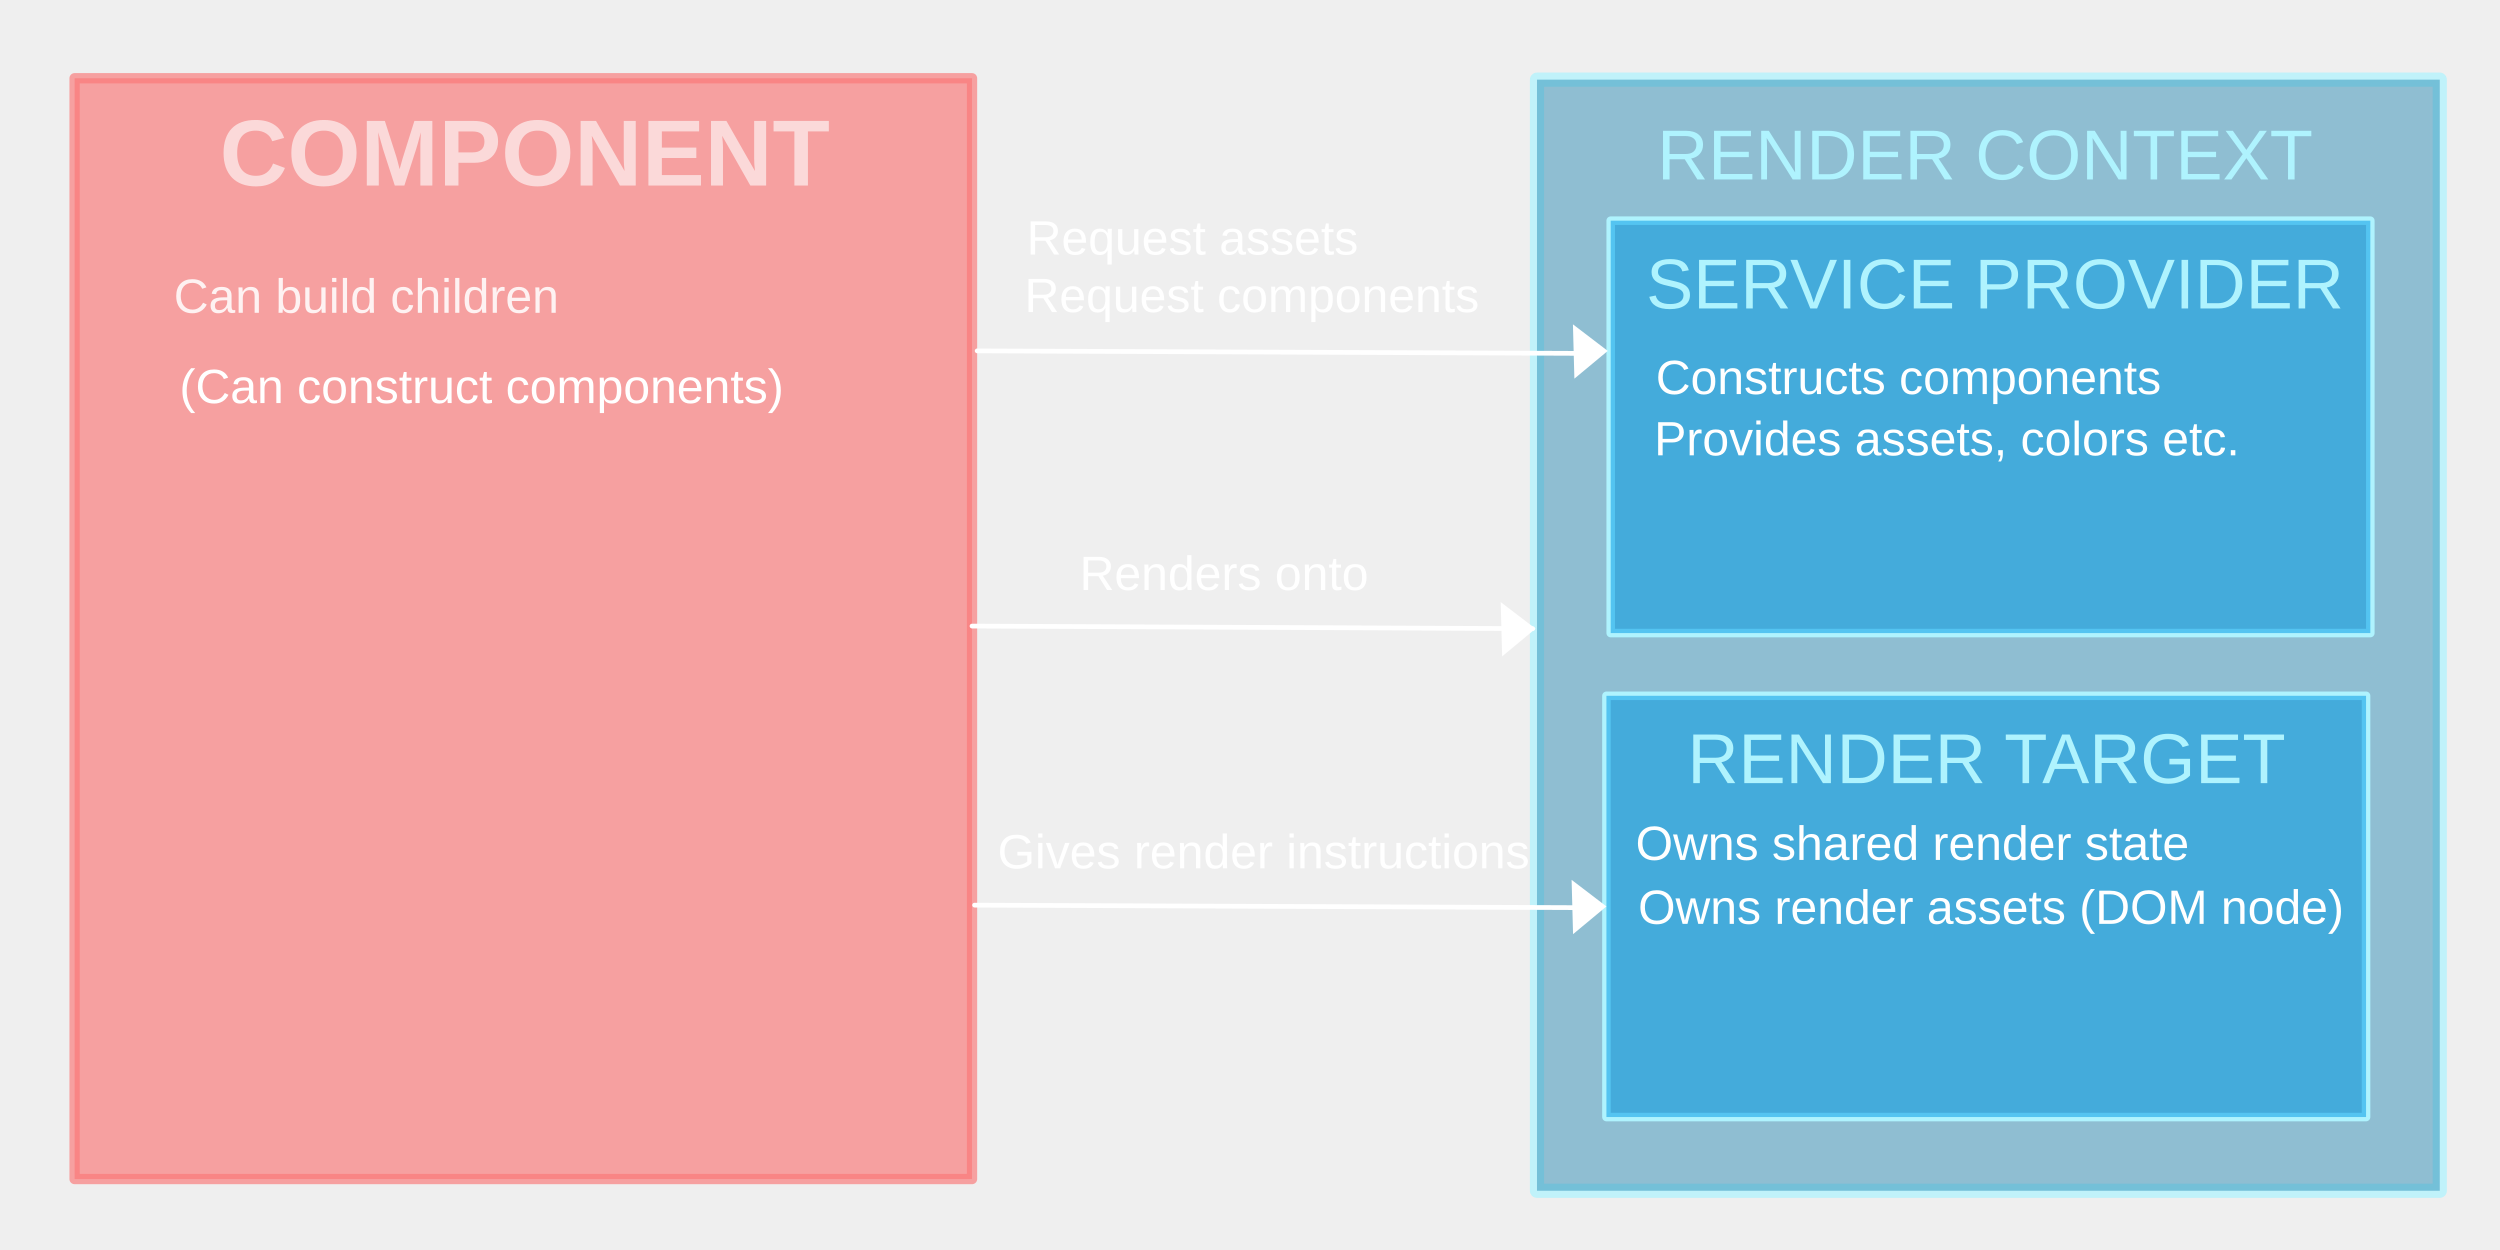
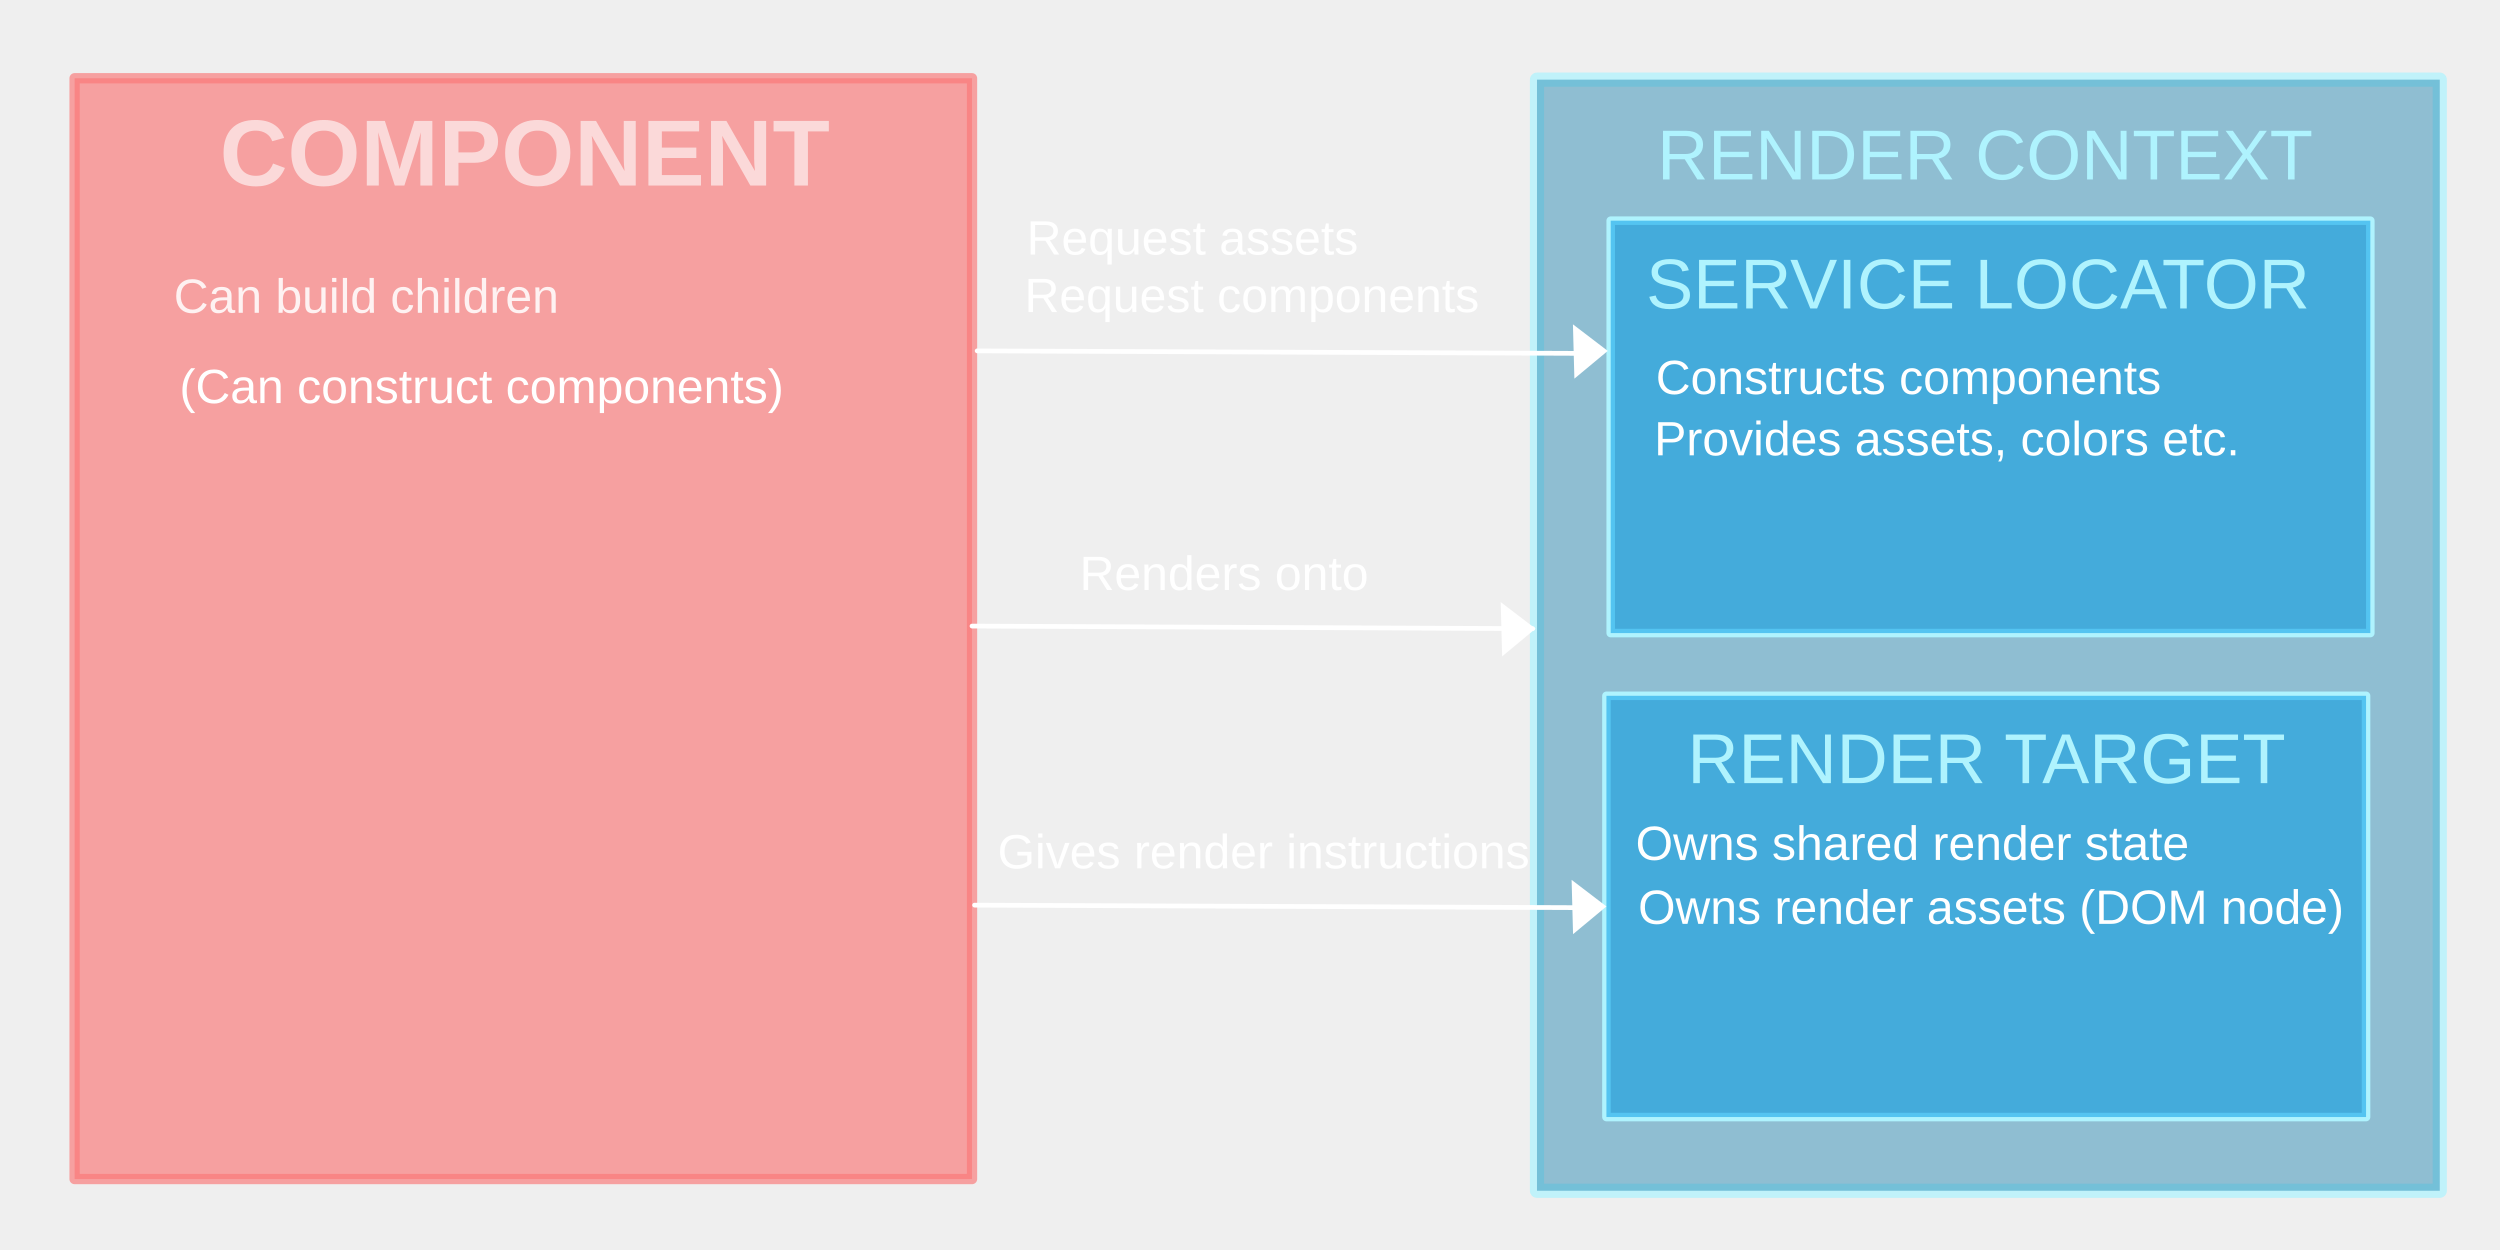
<svg xmlns="http://www.w3.org/2000/svg" width="476.25mm" height="238.125mm" viewBox="0 0 476.25 238.125" version="1.1" id="svg1" xml:space="preserve">
  <defs id="defs1" />
  <g id="layer1" transform="translate(-740.8333,-105.8333)">
    <rect style="fill:#000000;fill-opacity:0.005;stroke:none;stroke-width:0.9;stroke-linecap:round;stroke-linejoin:round;stroke-dasharray:none;stroke-opacity:1;paint-order:markers stroke fill" id="rect21" width="476.25" height="238.125" x="740.833" y="105.833" />
    <rect style="fill:#0f7daa;fill-opacity:0.428;stroke:#aff3fe;stroke-width:2.7;stroke-linecap:round;stroke-linejoin:round;stroke-opacity:0.733;paint-order:markers stroke fill" id="rect2" width="171.979" height="211.667" x="1033.63" y="121.007" />
    <rect style="fill:#fb7878;fill-opacity:0.654;stroke:#fa7777;stroke-width:1.964;stroke-linecap:round;stroke-linejoin:round;stroke-dasharray:none;stroke-opacity:0.655;paint-order:markers stroke fill" id="rect13-8" width="170.957" height="209.703" x="755.044" y="120.74" />
    <rect style="fill:#009ae5;fill-opacity:0.521;stroke:#aff3fe;stroke-width:1.628;stroke-linecap:round;stroke-linejoin:round;stroke-dasharray:none;stroke-opacity:1;paint-order:markers stroke fill" id="rect11-6-6-6-6" width="144.707" height="78.561" x="1047.673" y="147.873" />
    <rect style="fill:#009ae5;fill-opacity:0.521;stroke:#aff3fe;stroke-width:1.628;stroke-linecap:round;stroke-linejoin:round;stroke-dasharray:none;stroke-opacity:1;paint-order:markers stroke fill" id="rect11-6-6-6-6-2-5" width="144.707" height="80.246" x="1046.859" y="238.385" />
    <path id="rect11-6-6-6-0-9-9-5-1-2" style="fill:#ffffff;fill-opacity:1;stroke:none;stroke-width:0.524;stroke-linecap:round;stroke-linejoin:round;stroke-dasharray:none;stroke-opacity:1;paint-order:markers stroke fill" d="m 1040.224,273.444 0.276,10.347 6.358,-5.283 z" />
    <path id="rect11-6-6-6-0-9-9-5-1-2-6" style="fill:#ffffff;fill-opacity:1;stroke:none;stroke-width:0.524;stroke-linecap:round;stroke-linejoin:round;stroke-dasharray:none;stroke-opacity:1;paint-order:markers stroke fill" d="m 1026.715,220.532 0.276,10.347 6.358,-5.283 z" />
    <path id="rect11-6-6-6-0-9-9-5-1-2-7" style="fill:#ffffff;fill-opacity:1;stroke:none;stroke-width:0.524;stroke-linecap:round;stroke-linejoin:round;stroke-dasharray:none;stroke-opacity:1;paint-order:markers stroke fill" d="m 1040.477,167.619 0.276,10.347 6.358,-5.283 z" />
    <text xml:space="preserve" style="font-style:italic;font-size:17.881px;font-family:'Monotype Corsiva';-inkscape-font-specification:'Monotype Corsiva Italic';text-align:start;letter-spacing:0px;writing-mode:lr-tb;direction:ltr;text-anchor:start;fill:#ffffff;fill-opacity:0.601;stroke:none;stroke-width:26.546;stroke-linecap:round;stroke-linejoin:round;stroke-dasharray:none;stroke-opacity:1;paint-order:markers stroke fill" x="782.687" y="141.17" id="text13-1">
      <tspan id="tspan13-71" style="font-style:normal;font-variant:normal;font-weight:bold;font-stretch:normal;font-size:17.881px;font-family:Arial;-inkscape-font-specification:Arial;fill:#ffffff;fill-opacity:0.601;stroke:none;stroke-width:26.547;stroke-opacity:1" x="782.687" y="141.17">COMPONENT</tspan>
    </text>
    <text xml:space="preserve" style="font-style:italic;font-size:13.463px;font-family:'Monotype Corsiva';-inkscape-font-specification:'Monotype Corsiva Italic';text-align:start;letter-spacing:0px;writing-mode:lr-tb;direction:ltr;text-anchor:start;fill:#aff3fe;fill-opacity:1;stroke:none;stroke-width:11.076;stroke-linecap:round;stroke-linejoin:round;stroke-dasharray:none;stroke-opacity:1;paint-order:markers stroke fill" x="1054.413" y="164.599" id="text13-7-9">
-       <tspan id="tspan13-3-2" style="font-style:normal;font-variant:normal;font-weight:normal;font-stretch:normal;font-size:13.463px;font-family:Arial;-inkscape-font-specification:Arial;fill:#aff3fe;fill-opacity:1;stroke:none;stroke-width:11.076;stroke-opacity:1" x="1054.413" y="164.599">SERVICE PROVIDER</tspan>
+       <tspan id="tspan13-3-2" style="font-style:normal;font-variant:normal;font-weight:normal;font-stretch:normal;font-size:13.463px;font-family:Arial;-inkscape-font-specification:Arial;fill:#aff3fe;fill-opacity:1;stroke:none;stroke-width:11.076;stroke-opacity:1" x="1054.413" y="164.599">SERVICE LOCATOR</tspan>
    </text>
    <text xml:space="preserve" style="font-style:italic;font-size:13.463px;font-family:'Monotype Corsiva';-inkscape-font-specification:'Monotype Corsiva Italic';text-align:start;letter-spacing:0px;writing-mode:lr-tb;direction:ltr;text-anchor:start;fill:#aff3fe;fill-opacity:1;stroke:none;stroke-width:11.076;stroke-linecap:round;stroke-linejoin:round;stroke-dasharray:none;stroke-opacity:1;paint-order:markers stroke fill" x="1062.294" y="255.022" id="text13-7-9-3">
      <tspan id="tspan13-3-2-1" style="font-style:normal;font-variant:normal;font-weight:normal;font-stretch:normal;font-size:13.463px;font-family:Arial;-inkscape-font-specification:Arial;fill:#aff3fe;fill-opacity:1;stroke:none;stroke-width:11.076;stroke-opacity:1" x="1062.294" y="255.022">RENDER TARGET</tspan>
    </text>
    <text xml:space="preserve" style="font-style:italic;font-size:13.463px;font-family:'Monotype Corsiva';-inkscape-font-specification:'Monotype Corsiva Italic';text-align:start;letter-spacing:0px;writing-mode:lr-tb;direction:ltr;text-anchor:start;fill:#aff3fe;fill-opacity:1;stroke:none;stroke-width:11.076;stroke-linecap:round;stroke-linejoin:round;stroke-dasharray:none;stroke-opacity:1;paint-order:markers stroke fill" x="1056.528" y="140.017" id="text13-7-9-3-7">
      <tspan id="tspan13-3-2-1-7" style="font-style:normal;font-variant:normal;font-weight:normal;font-stretch:normal;font-size:13.463px;font-family:Arial;-inkscape-font-specification:Arial;fill:#aff3fe;fill-opacity:1;stroke:none;stroke-width:11.076;stroke-opacity:1" x="1056.528" y="140.017">RENDER CONTEXT</tspan>
    </text>
    <text xml:space="preserve" style="font-style:italic;font-size:9.165px;font-family:'Monotype Corsiva';-inkscape-font-specification:'Monotype Corsiva Italic';text-align:start;letter-spacing:0px;writing-mode:lr-tb;direction:ltr;text-anchor:start;fill:#ffffff;fill-opacity:1;stroke:none;stroke-width:11.076;stroke-linecap:round;stroke-linejoin:round;stroke-dasharray:none;stroke-opacity:1;paint-order:markers stroke fill" x="946.508" y="218.227" id="text13-7-9-3-7-8">
      <tspan id="tspan13-3-2-1-7-6" style="font-style:normal;font-variant:normal;font-weight:normal;font-stretch:normal;font-size:9.165px;font-family:Arial;-inkscape-font-specification:Arial;fill:#ffffff;fill-opacity:1;stroke:none;stroke-width:11.076;stroke-opacity:1" x="946.508" y="218.227">Renders onto</tspan>
    </text>
    <text xml:space="preserve" style="font-style:italic;font-size:9.165px;font-family:'Monotype Corsiva';-inkscape-font-specification:'Monotype Corsiva Italic';text-align:start;letter-spacing:0px;writing-mode:lr-tb;direction:ltr;text-anchor:start;fill:#ffffff;fill-opacity:1;stroke:none;stroke-width:11.076;stroke-linecap:round;stroke-linejoin:round;stroke-dasharray:none;stroke-opacity:1;paint-order:markers stroke fill" x="1056.261" y="180.898" id="text13-7-9-3-7-8-6">
      <tspan id="tspan13-3-2-1-7-6-0" style="font-style:normal;font-variant:normal;font-weight:normal;font-stretch:normal;font-size:9.165px;font-family:Arial;-inkscape-font-specification:Arial;fill:#ffffff;fill-opacity:1;stroke:none;stroke-width:11.076;stroke-opacity:1" x="1056.261" y="180.898">Constructs components</tspan>
    </text>
    <text xml:space="preserve" style="font-style:italic;font-size:9.165px;font-family:'Monotype Corsiva';-inkscape-font-specification:'Monotype Corsiva Italic';text-align:start;letter-spacing:0px;writing-mode:lr-tb;direction:ltr;text-anchor:start;fill:#ffffff;fill-opacity:1;stroke:none;stroke-width:11.076;stroke-linecap:round;stroke-linejoin:round;stroke-dasharray:none;stroke-opacity:1;paint-order:markers stroke fill" x="1055.96" y="192.576" id="text13-7-9-3-7-8-6-6">
      <tspan id="tspan13-3-2-1-7-6-0-5" style="font-style:normal;font-variant:normal;font-weight:normal;font-stretch:normal;font-size:9.165px;font-family:Arial;-inkscape-font-specification:Arial;fill:#ffffff;fill-opacity:1;stroke:none;stroke-width:11.076;stroke-opacity:1" x="1055.96" y="192.576">Provides assets, colors etc.</tspan>
    </text>
    <text xml:space="preserve" style="font-style:italic;font-size:9.165px;font-family:'Monotype Corsiva';-inkscape-font-specification:'Monotype Corsiva Italic';text-align:start;letter-spacing:0px;writing-mode:lr-tb;direction:ltr;text-anchor:start;fill:#ffffff;fill-opacity:0.863;stroke:none;stroke-width:11.076;stroke-linecap:round;stroke-linejoin:round;stroke-dasharray:none;stroke-opacity:1;paint-order:markers stroke fill" x="773.937" y="165.422" id="text13-7-9-3-7-8-6-3">
      <tspan id="tspan13-3-2-1-7-6-0-7" style="font-style:normal;font-variant:normal;font-weight:normal;font-stretch:normal;font-size:9.165px;font-family:Arial;-inkscape-font-specification:Arial;fill:#ffffff;fill-opacity:0.863;stroke:none;stroke-width:11.076;stroke-opacity:1" x="773.937" y="165.422">Can build children</tspan>
    </text>
    <text xml:space="preserve" style="font-style:italic;font-size:9.165px;font-family:'Monotype Corsiva';-inkscape-font-specification:'Monotype Corsiva Italic';text-align:start;letter-spacing:0px;writing-mode:lr-tb;direction:ltr;text-anchor:start;fill:#ffffff;fill-opacity:1;stroke:none;stroke-width:11.076;stroke-linecap:round;stroke-linejoin:round;stroke-dasharray:none;stroke-opacity:1;paint-order:markers stroke fill" x="936.017" y="165.283" id="text13-7-9-3-7-8-6-3-0">
      <tspan id="tspan13-3-2-1-7-6-0-7-7" style="font-style:normal;font-variant:normal;font-weight:normal;font-stretch:normal;font-size:9.165px;font-family:Arial;-inkscape-font-specification:Arial;fill:#ffffff;fill-opacity:1;stroke:none;stroke-width:11.076;stroke-opacity:1" x="936.017" y="165.283">Request components</tspan>
    </text>
    <text xml:space="preserve" style="font-style:italic;font-size:9.165px;font-family:'Monotype Corsiva';-inkscape-font-specification:'Monotype Corsiva Italic';text-align:start;letter-spacing:0px;writing-mode:lr-tb;direction:ltr;text-anchor:start;fill:#ffffff;fill-opacity:1;stroke:none;stroke-width:11.076;stroke-linecap:round;stroke-linejoin:round;stroke-dasharray:none;stroke-opacity:1;paint-order:markers stroke fill" x="930.868" y="271.255" id="text13-7-9-3-7-8-6-3-0-3">
      <tspan id="tspan13-3-2-1-7-6-0-7-7-7" style="font-style:normal;font-variant:normal;font-weight:normal;font-stretch:normal;font-size:9.165px;font-family:Arial;-inkscape-font-specification:Arial;fill:#ffffff;fill-opacity:1;stroke:none;stroke-width:11.076;stroke-opacity:1" x="930.868" y="271.255">Gives render instructions</tspan>
    </text>
    <text xml:space="preserve" style="font-style:italic;font-size:9.165px;font-family:'Monotype Corsiva';-inkscape-font-specification:'Monotype Corsiva Italic';text-align:start;letter-spacing:0px;writing-mode:lr-tb;direction:ltr;text-anchor:start;fill:#ffffff;fill-opacity:1;stroke:none;stroke-width:11.076;stroke-linecap:round;stroke-linejoin:round;stroke-dasharray:none;stroke-opacity:1;paint-order:markers stroke fill" x="936.418" y="154.323" id="text13-7-9-3-7-8-6-3-0-5">
      <tspan id="tspan13-3-2-1-7-6-0-7-7-4" style="font-style:normal;font-variant:normal;font-weight:normal;font-stretch:normal;font-size:9.165px;font-family:Arial;-inkscape-font-specification:Arial;fill:#ffffff;fill-opacity:1;stroke:none;stroke-width:11.076;stroke-opacity:1" x="936.418" y="154.323">Request assets</tspan>
    </text>
    <text xml:space="preserve" style="font-style:italic;font-size:9.165px;font-family:'Monotype Corsiva';-inkscape-font-specification:'Monotype Corsiva Italic';text-align:start;letter-spacing:0px;writing-mode:lr-tb;direction:ltr;text-anchor:start;fill:#ffffff;fill-opacity:1;stroke:none;stroke-width:11.076;stroke-linecap:round;stroke-linejoin:round;stroke-dasharray:none;stroke-opacity:1;paint-order:markers stroke fill" x="775.023" y="182.621" id="text13-7-9-3-7-8-6-3-1">
      <tspan id="tspan13-3-2-1-7-6-0-7-3" style="font-style:normal;font-variant:normal;font-weight:normal;font-stretch:normal;font-size:9.165px;font-family:Arial;-inkscape-font-specification:Arial;fill:#ffffff;fill-opacity:1;stroke:none;stroke-width:11.076;stroke-opacity:1" x="775.023" y="182.621">(Can construct components)</tspan>
    </text>
    <text xml:space="preserve" style="font-style:italic;font-size:9.165px;font-family:'Monotype Corsiva';-inkscape-font-specification:'Monotype Corsiva Italic';text-align:start;letter-spacing:0px;writing-mode:lr-tb;direction:ltr;text-anchor:start;fill:#ffffff;fill-opacity:1;stroke:none;stroke-width:11.076;stroke-linecap:round;stroke-linejoin:round;stroke-dasharray:none;stroke-opacity:1;paint-order:markers stroke fill" x="1052.422" y="269.644" id="text13-7-9-3-7-8-6-5">
      <tspan id="tspan13-3-2-1-7-6-0-0" style="font-style:normal;font-variant:normal;font-weight:normal;font-stretch:normal;font-size:9.165px;font-family:Arial;-inkscape-font-specification:Arial;fill:#ffffff;fill-opacity:1;stroke:none;stroke-width:11.076;stroke-opacity:1" x="1052.422" y="269.644">Owns shared render state</tspan>
    </text>
    <text xml:space="preserve" style="font-style:italic;font-size:9.165px;font-family:'Monotype Corsiva';-inkscape-font-specification:'Monotype Corsiva Italic';text-align:start;letter-spacing:0px;writing-mode:lr-tb;direction:ltr;text-anchor:start;fill:#ffffff;fill-opacity:1;stroke:none;stroke-width:11.076;stroke-linecap:round;stroke-linejoin:round;stroke-dasharray:none;stroke-opacity:1;paint-order:markers stroke fill" x="1052.891" y="281.825" id="text13-7-9-3-7-8-6-5-1">
      <tspan id="tspan13-3-2-1-7-6-0-0-3" style="font-style:normal;font-variant:normal;font-weight:normal;font-stretch:normal;font-size:9.165px;font-family:Arial;-inkscape-font-specification:Arial;fill:#ffffff;fill-opacity:1;stroke:none;stroke-width:11.076;stroke-opacity:1" x="1052.891" y="281.825">Owns render assets (DOM node)</tspan>
    </text>
    <path style="fill:none;fill-opacity:1;stroke:#ffffff;stroke-width:0.9;stroke-linecap:round;stroke-linejoin:round;stroke-dasharray:none;stroke-opacity:1;paint-order:markers stroke fill" d="m 926.001,225.1 106.815,0.491" id="path9" />
    <path style="fill:none;fill-opacity:1;stroke:#ffffff;stroke-width:0.9;stroke-linecap:round;stroke-linejoin:round;stroke-dasharray:none;stroke-opacity:1;paint-order:markers stroke fill" d="m 926.492,278.262 118.203,0.491" id="path9-4" />
    <path style="fill:none;fill-opacity:1;stroke:#ffffff;stroke-width:0.9;stroke-linecap:round;stroke-linejoin:round;stroke-dasharray:none;stroke-opacity:1;paint-order:markers stroke fill" d="m 926.983,172.675 118.203,0.491" id="path9-4-1" />
  </g>
</svg>
